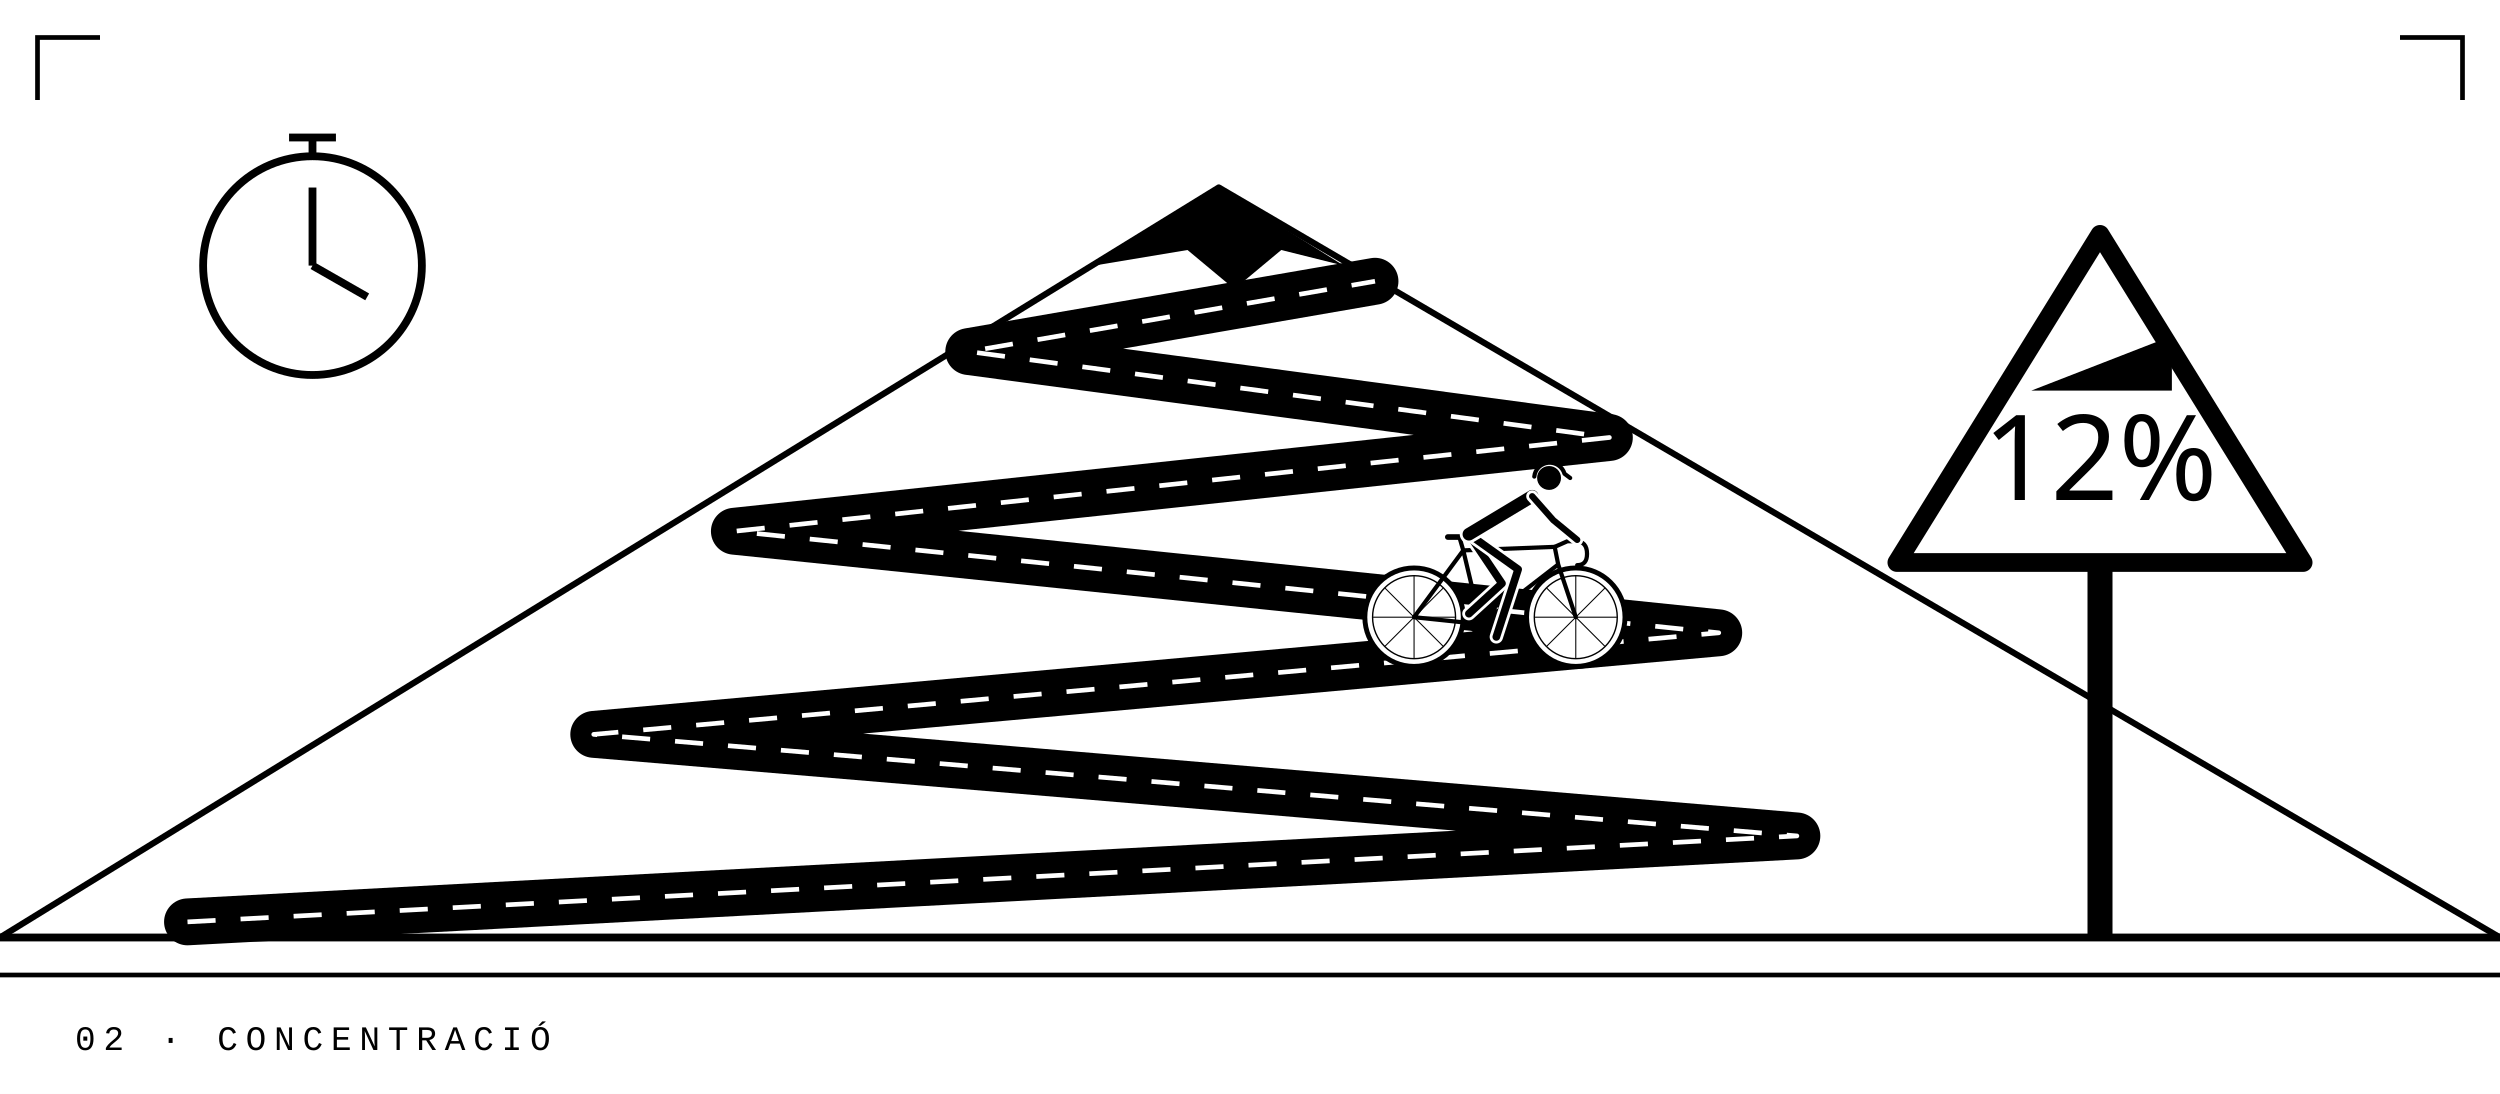
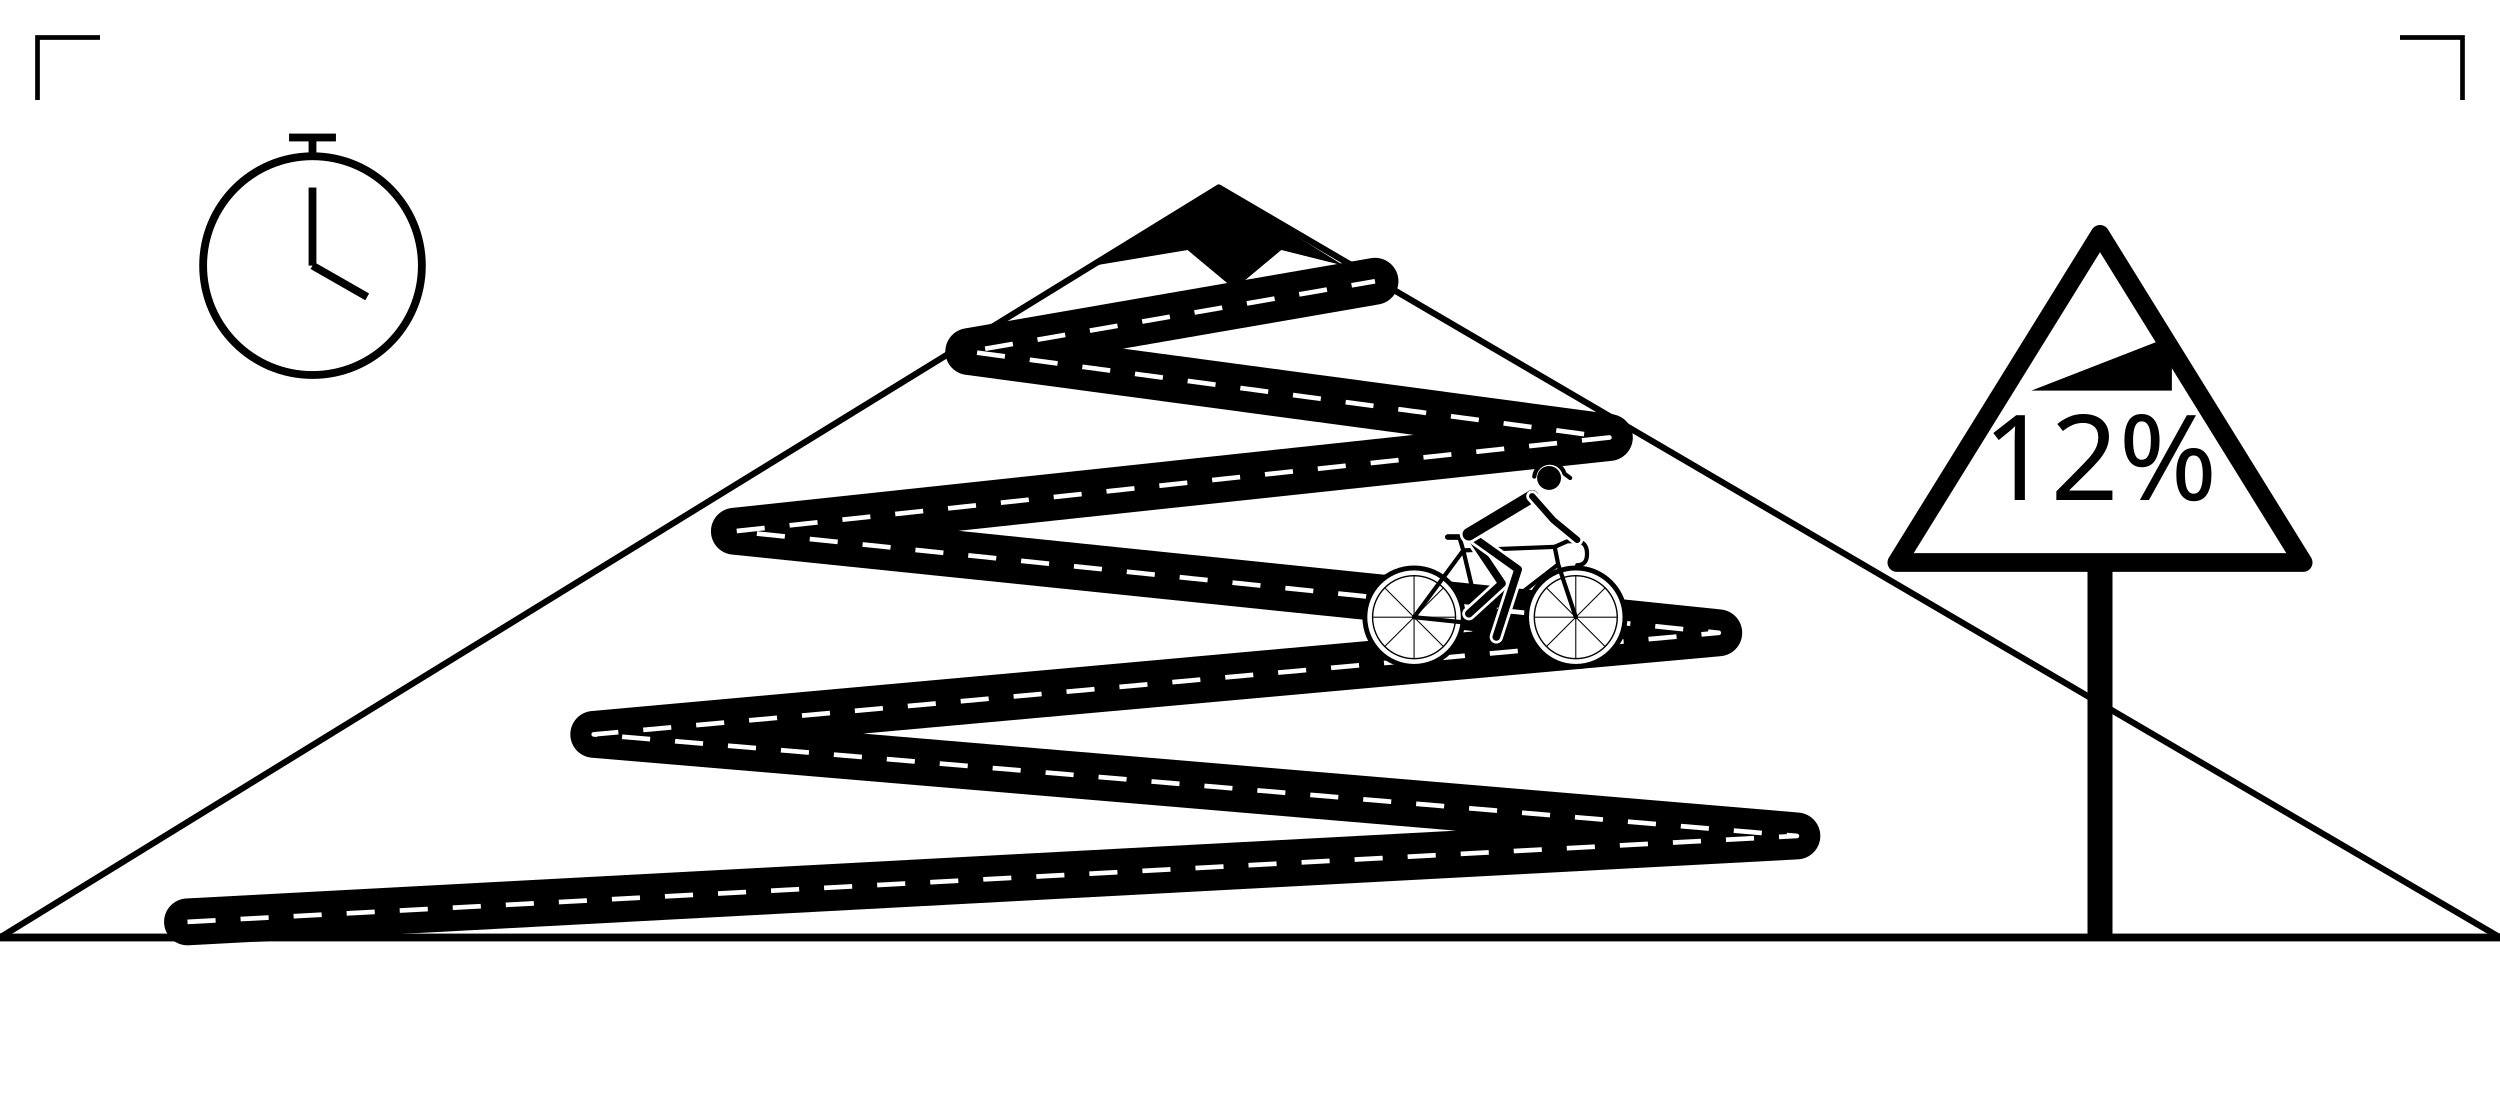
<svg xmlns="http://www.w3.org/2000/svg" viewBox="0 0 1600 700" width="1600" height="700">
  <rect width="1600" height="700" fill="#fff" />
  <path d="M0 600L780 120L1600 600Z" fill="#fff" stroke="#000" stroke-width="4" stroke-linejoin="round" />
  <path d="M700 170L780 120L860 170L820 160L790 185L760 160Z" fill="#000" />
  <path d="M120 590L1150 535L380 470L1100 405L470 340L1030 280L620 225L880 180" fill="none" stroke="#000" stroke-width="30" stroke-linejoin="round" stroke-linecap="round" />
  <path d="M120 590L1150 535L380 470L1100 405L470 340L1030 280L620 225L880 180" fill="none" stroke="#fff" stroke-width="3" stroke-dasharray="18 16" stroke-linejoin="round" />
  <g transform="translate(905 395) scale(0.45)" fill="none" stroke="#000" stroke-linecap="round" stroke-linejoin="round">
    <circle cx="0" cy="0" r="70" fill="#fff" stroke-width="7" />
    <circle cx="0" cy="0" r="59" stroke-width="2" />
    <g stroke-width="1.5">
      <path d="M0 0m0 58l0 -116" />
      <path d="M0 0m58 0l-116 0" />
      <path d="M0 0m41 41l-82 -82" />
      <path d="M0 0m41 -41l-82 82" />
    </g>
    <circle cx="230" cy="0" r="70" fill="#fff" stroke-width="7" />
    <circle cx="230" cy="0" r="59" stroke-width="2" />
    <g stroke-width="1.5">
      <path d="M230 0m0 58l0 -116" />
      <path d="M230 0m58 0l-116 0" />
      <path d="M230 0m41 41l-82 -82" />
      <path d="M230 0m41 -41l-82 82" />
    </g>
    <path d="M0 0L95 10L70 -95L200 -100L205 -75L95 10M0 0L70 -95M205 -75L230 0" stroke-width="6" />
    <path d="M70 -95L65 -112" stroke-width="6" />
    <path d="M48 -114H88" stroke-width="8" />
    <path d="M200 -100L218 -108h12q16 0 16 18q0 16 -14 16" stroke-width="6" />
    <circle cx="95" cy="10" r="14" stroke-width="4" />
    <path d="M78 -118L125 -48L78 -5" stroke="#fff" stroke-width="19" />
    <path d="M78 -118L125 -48L78 -5" stroke-width="11" />
    <path d="M78 -118L148 -68L117 28" stroke="#fff" stroke-width="19" />
    <path d="M78 -118L148 -68L117 28" stroke-width="11" />
    <path d="M78 -118L168 -172" stroke="#fff" stroke-width="26" />
    <path d="M78 -118L168 -172" stroke-width="18" />
    <path d="M168 -172L198 -138L232 -110" stroke="#fff" stroke-width="17" />
    <path d="M168 -172L198 -138L232 -110" stroke-width="9" />
    <circle cx="192" cy="-198" r="19" fill="#000" stroke="#fff" stroke-width="4" />
    <path d="M171 -200A22 22 0 0 1 214 -204L222 -198" stroke-width="6" />
  </g>
  <rect x="1336" y="330" width="16" height="270" fill="#000" />
  <path d="M1344 150L1474 360H1214Z" fill="#fff" stroke="#000" stroke-width="12" stroke-linejoin="round" />
  <text x="1344" y="320" text-anchor="middle" font-family="Anton,Impact,Arial Narrow,sans-serif" font-size="76" fill="#000">12%</text>
  <path d="M1300 250L1390 215V250Z" fill="#000" />
  <g fill="none" stroke="#000" stroke-width="5">
    <circle cx="200" cy="170" r="70" />
    <path d="M200 170V120M200 170L235 190M185 88H215M200 88V100" />
  </g>
  <path d="M0 600H1600" stroke="#000" stroke-width="5" />
  <rect y="624" width="1600" height="76" fill="#fff" />
-   <path d="M0 624H1600" stroke="#000" stroke-width="3" />
-   <g font-family="Courier New,monospace" font-size="22" fill="#000" letter-spacing="5">
-     <text x="48" y="672">02 · CONCENTRACIÓ</text>
-   </g>
  <path d="M24 64V24H64M1536 24H1576V64" fill="none" stroke="#000" stroke-width="3" />
</svg>
